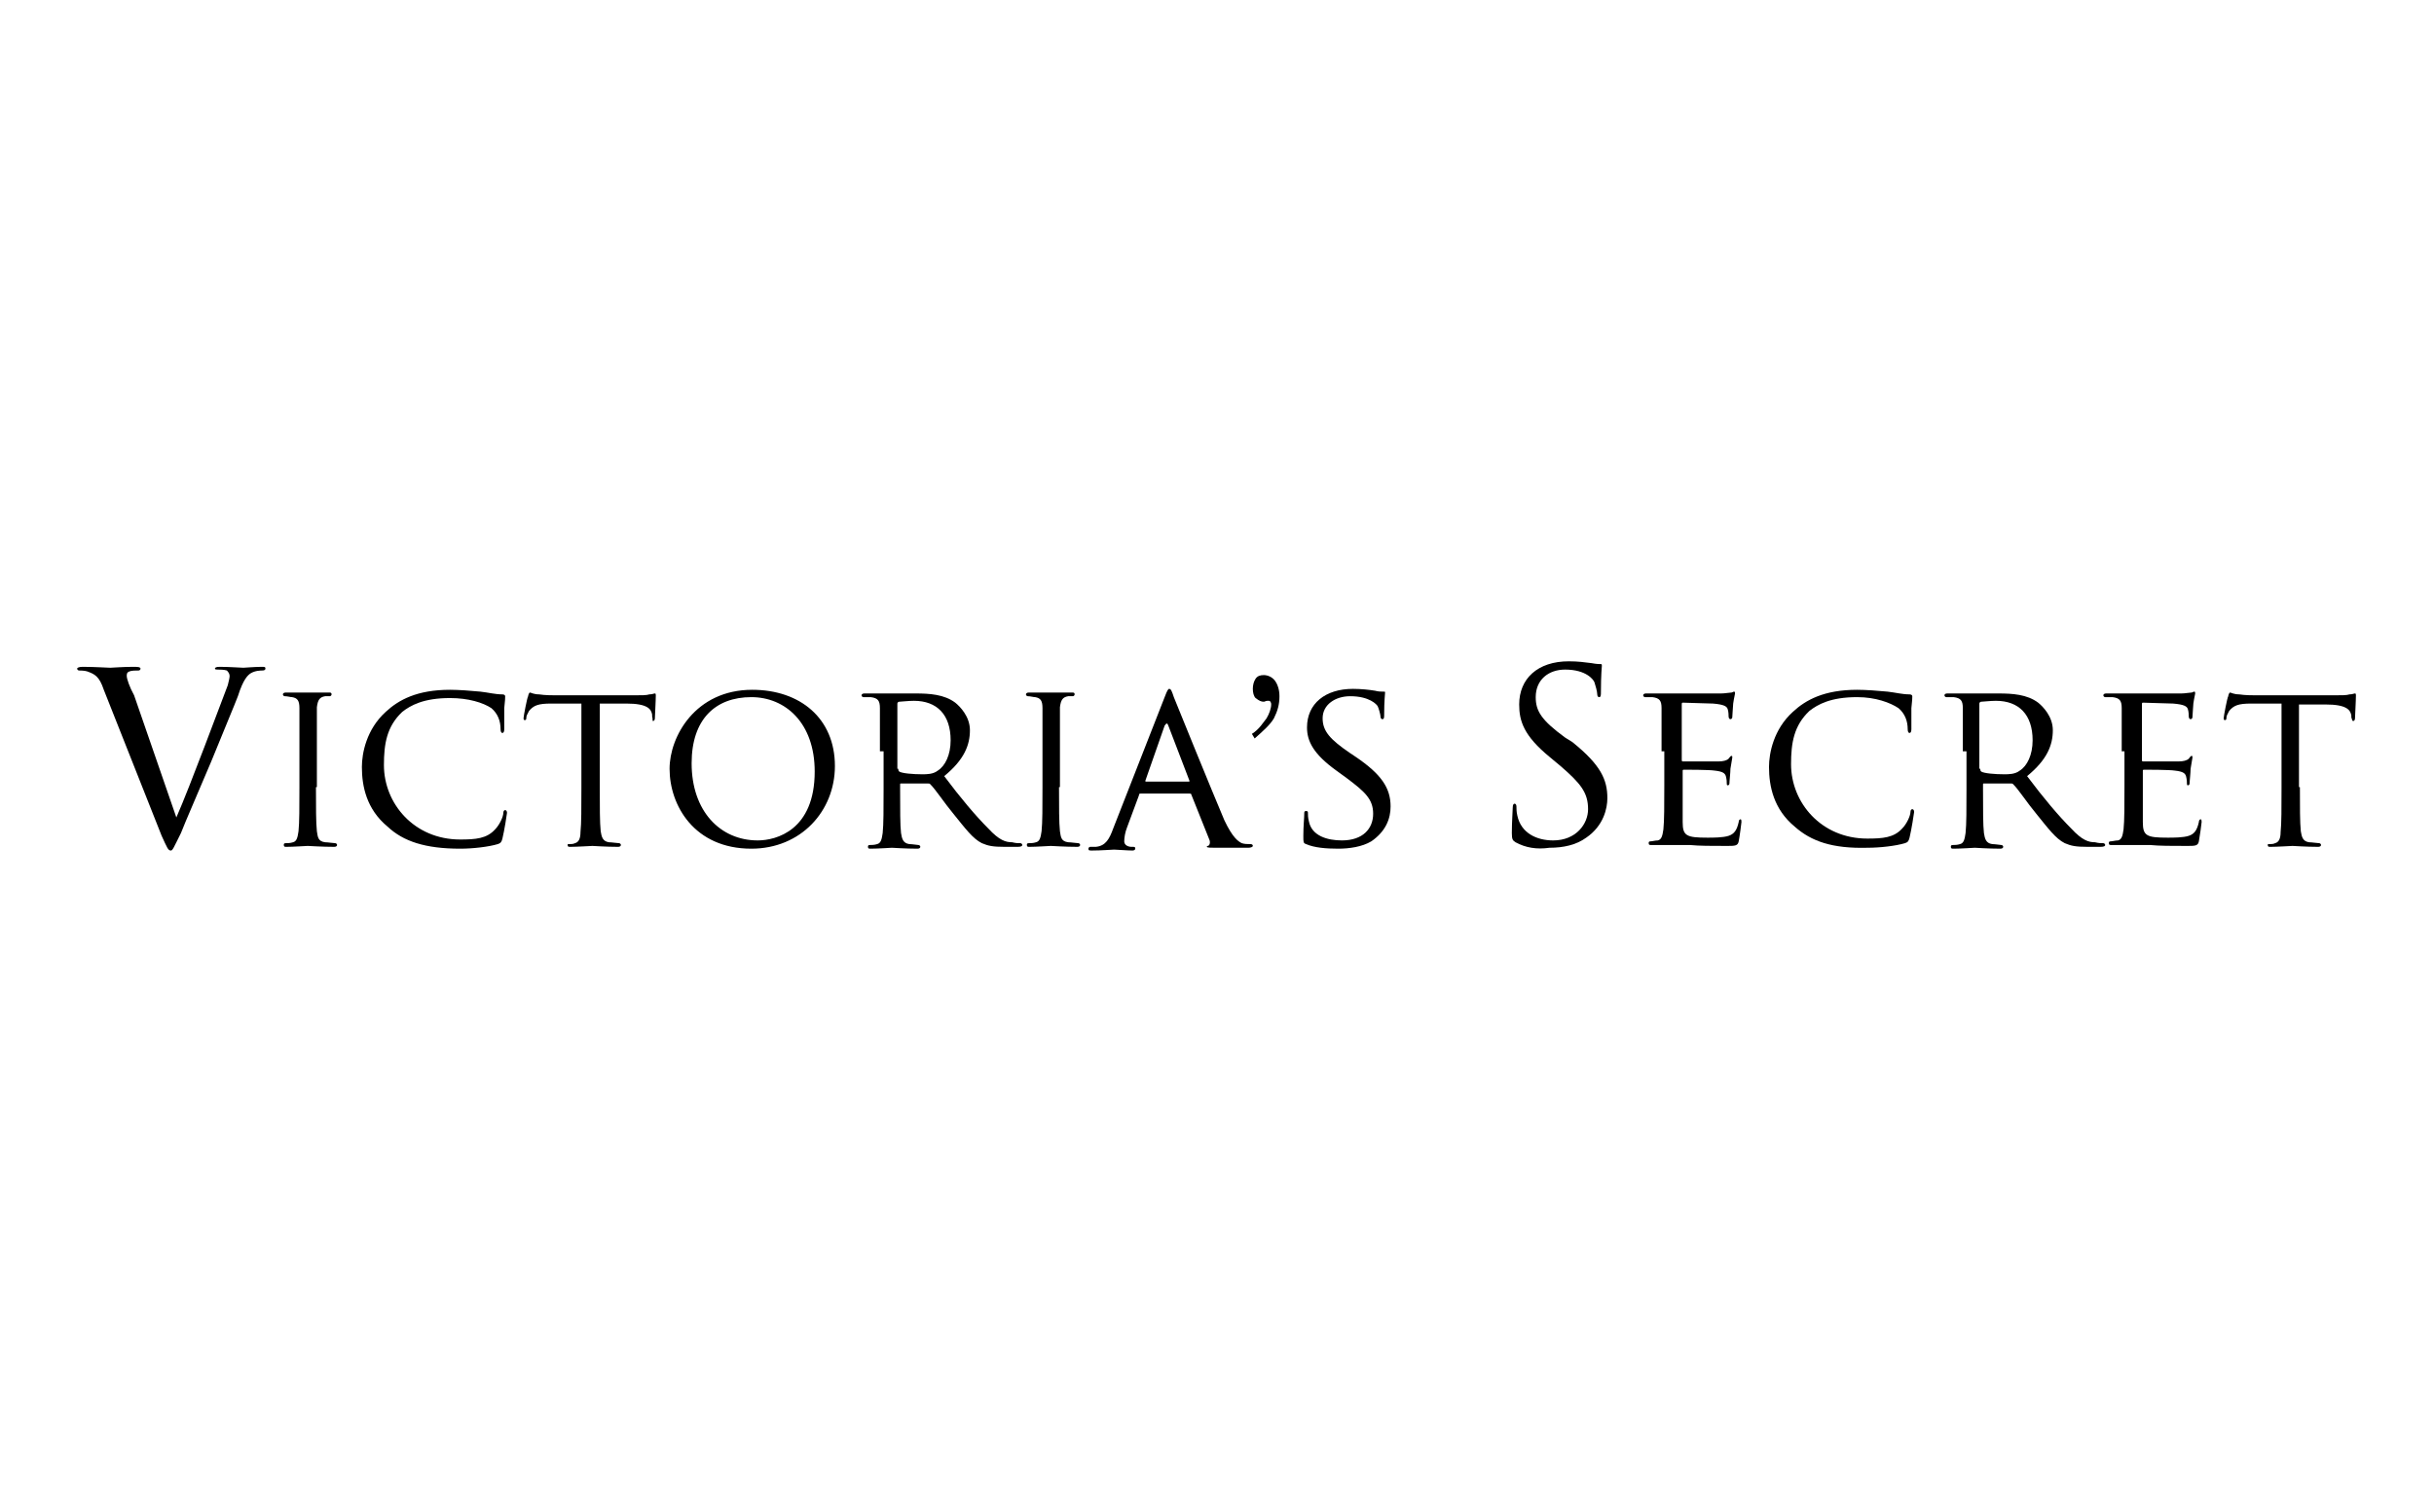
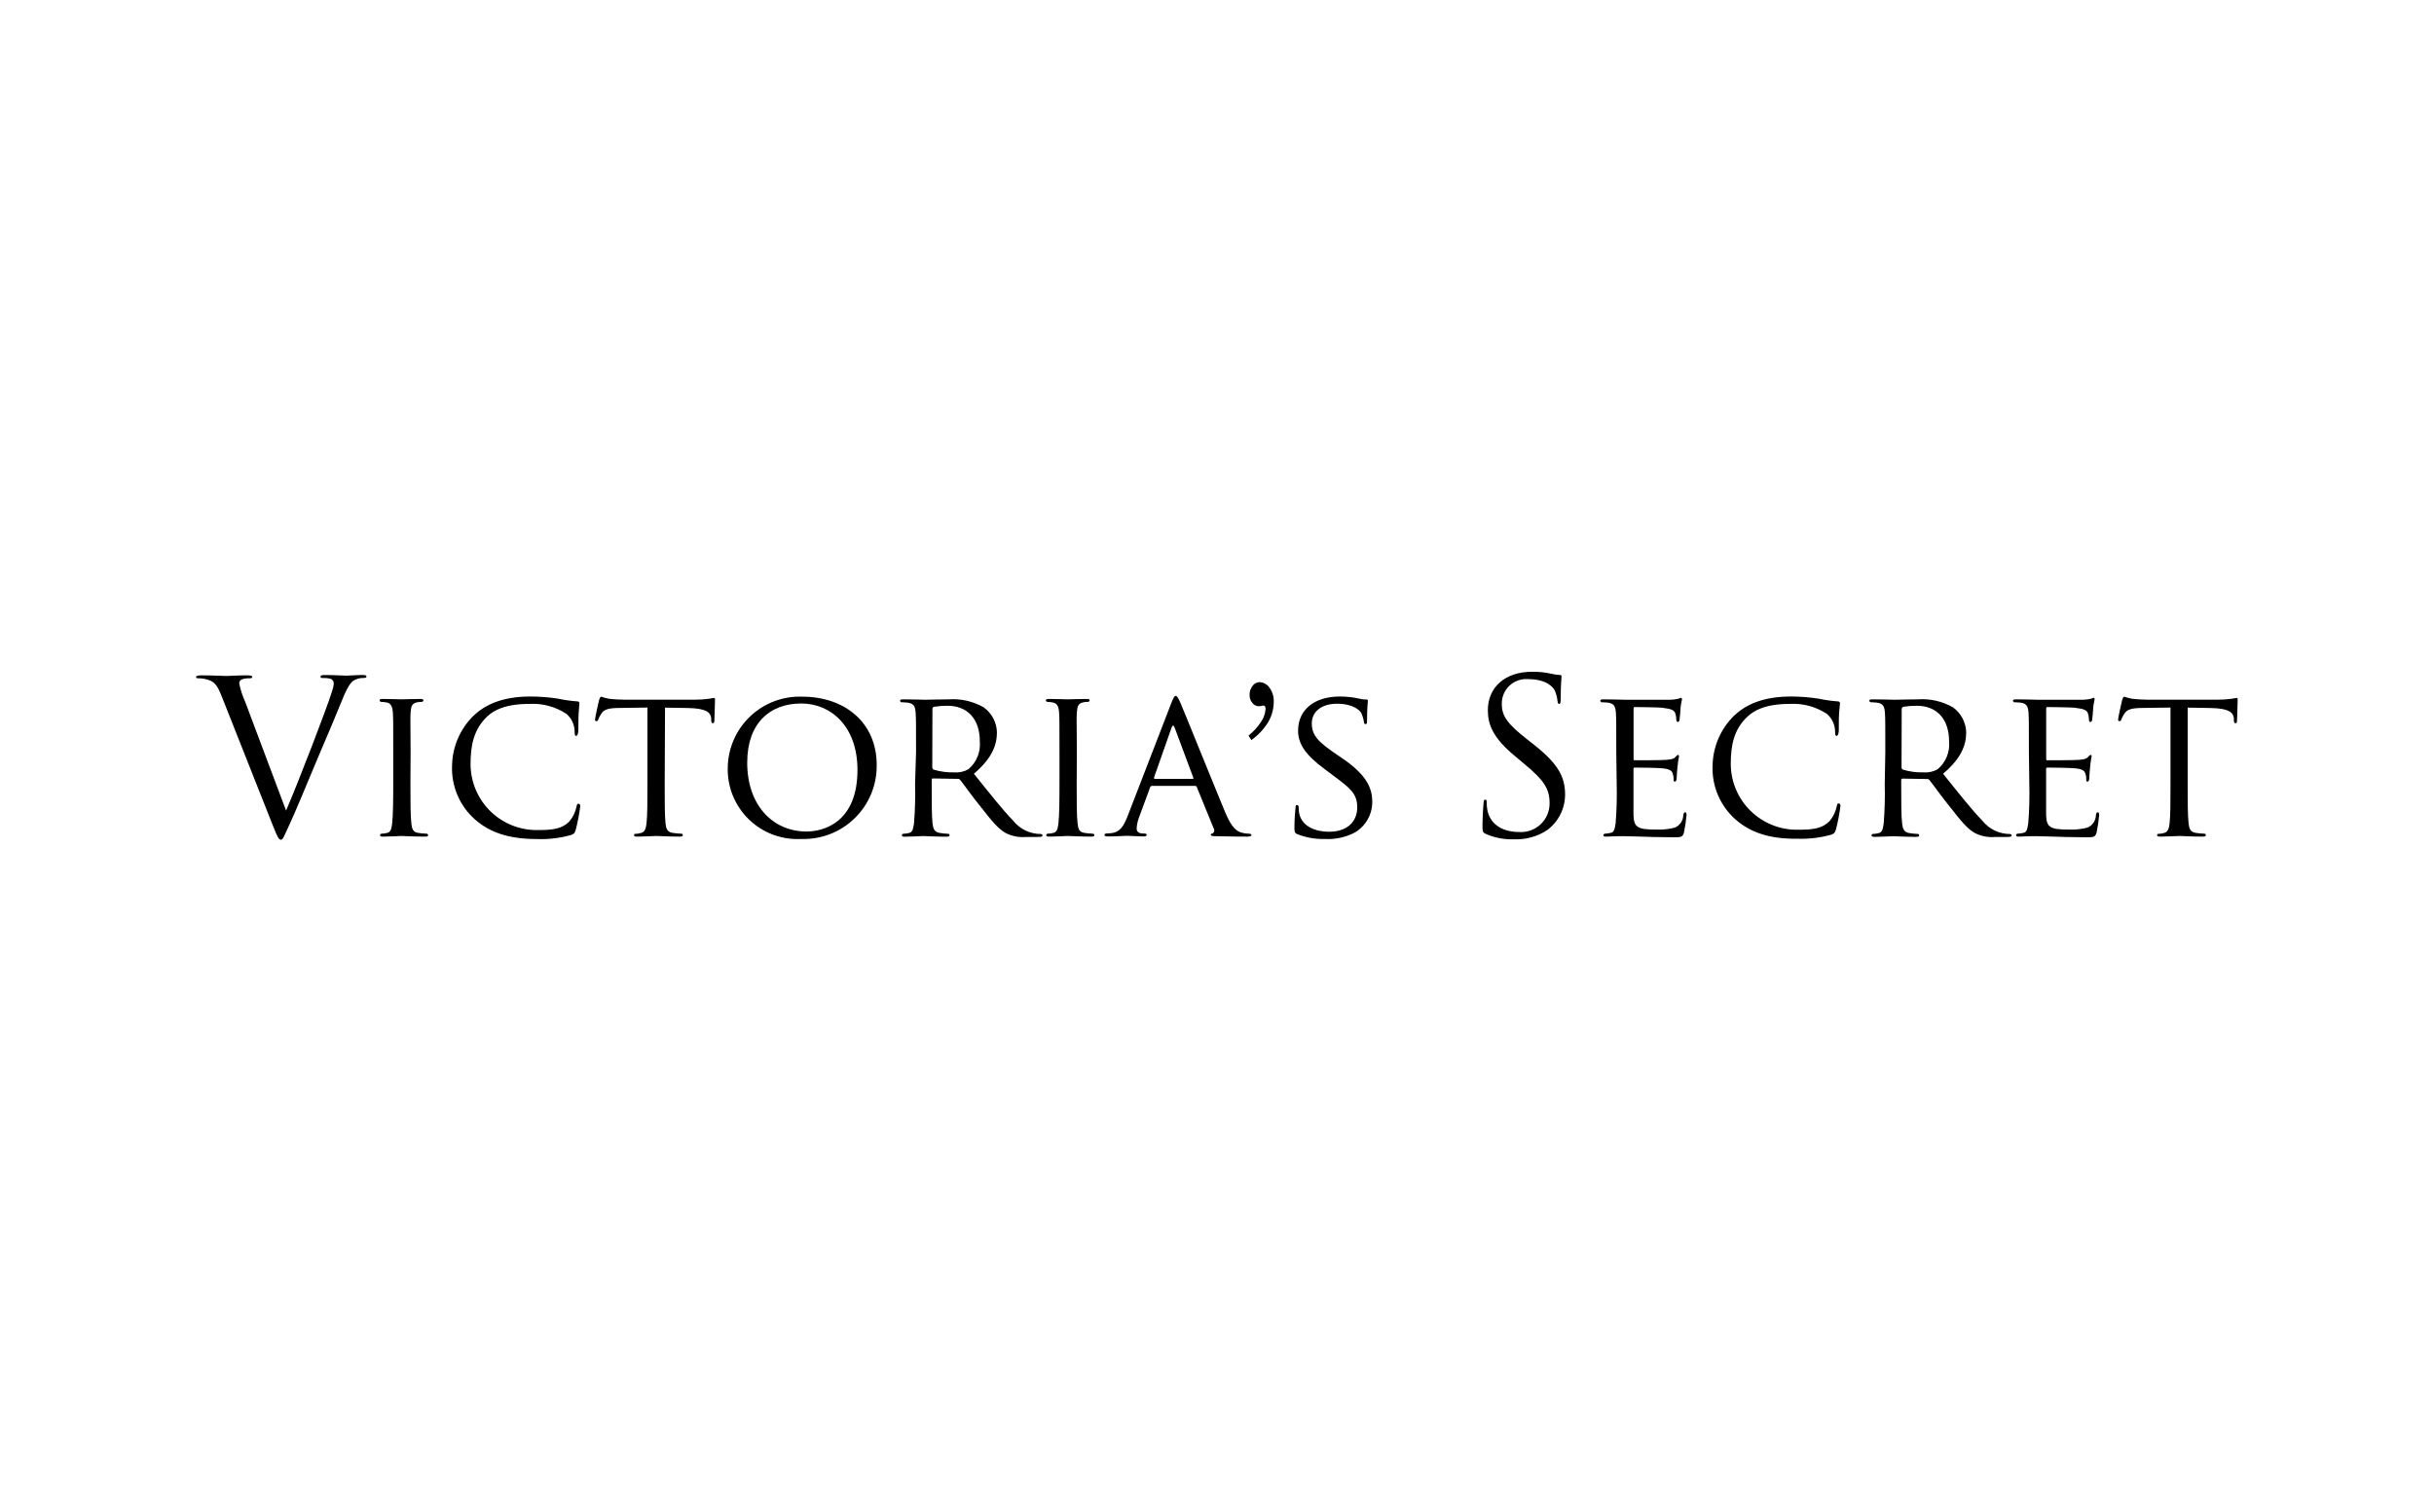
- <svg xmlns="http://www.w3.org/2000/svg" version="1.1" id="Layer_1" x="0px" y="0px" viewBox="0 0 265 164.6" enable-background="new 0 0 265 164.6" xml:space="preserve">
-   <g>
-     <path d="M19.2,89c1.5-3.4,4.9-12.6,5.6-14.4c0.1-0.4,0.2-0.8,0.2-1s-0.1-0.4-0.3-0.6c-0.3-0.1-0.8-0.1-1-0.1c-0.1,0-0.3,0-0.3-0.1   c0-0.1,0.1-0.2,0.5-0.2c1.1,0,2.3,0.1,2.6,0.1c0.1,0,1.3-0.1,2-0.1c0.3,0,0.4,0,0.4,0.2c0,0.1-0.1,0.2-0.3,0.2s-0.8,0-1.3,0.3   c-0.3,0.2-0.8,0.6-1.4,2.5c-0.3,0.8-1.6,3.9-2.9,7.1c-1.6,3.8-2.8,6.5-3.3,7.8c-0.8,1.6-0.9,1.9-1.1,1.9c-0.3,0-0.4-0.3-1-1.6   l-6.3-15.9c-0.5-1.5-1-1.7-1.8-2C9.2,73,8.7,73,8.6,73s-0.2-0.1-0.2-0.2s0.2-0.2,0.6-0.2c1.3,0,2.7,0.1,3,0.1   c0.2,0,1.4-0.1,2.5-0.1c0.4,0,0.8,0,0.8,0.2c0,0.1-0.1,0.2-0.2,0.2c-0.3,0-0.8,0-1,0.1c-0.3,0.1-0.3,0.3-0.3,0.5   c0,0.3,0.3,1.2,0.8,2.1L19.2,89z" />
-     <path d="M34.4,85.7c0,2.1,0,3.9,0.1,4.8c0.1,0.6,0.1,1.1,0.9,1.2c0.3,0,0.9,0.1,1.1,0.1c0.1,0,0.2,0.1,0.2,0.2   c0,0.1-0.1,0.2-0.3,0.2c-1.3,0-2.8-0.1-2.9-0.1s-1.6,0.1-2.3,0.1c-0.2,0-0.3,0-0.3-0.2c0-0.1,0-0.2,0.2-0.2c0.2,0,0.5,0,0.8-0.1   c0.4-0.1,0.5-0.5,0.6-1.2c0.1-0.9,0.1-2.7,0.1-4.8v-3.9c0-3.4,0-4.1,0-4.7c0-0.8-0.2-1.1-0.8-1.2c-0.2,0-0.5-0.1-0.8-0.1   c-0.1,0-0.2-0.1-0.2-0.2c0-0.1,0.1-0.2,0.3-0.2c0.8,0,2.1,0,2.4,0c0.1,0,1.6,0,2.3,0c0.2,0,0.3,0,0.3,0.2c0,0.1-0.1,0.2-0.2,0.2   s-0.3,0-0.5,0c-0.6,0.1-0.8,0.4-0.9,1.2c0,0.8,0,1.3,0,4.7v4H34.4z" />
-     <path d="M42.2,90c-2.3-1.9-2.8-4.4-2.8-6.5c0-1.5,0.5-4.1,2.6-6c1.4-1.3,3.4-2.4,7-2.4c0.9,0,2.3,0.1,3.3,0.2   c0.9,0.1,1.6,0.3,2.4,0.3c0.2,0,0.3,0.1,0.3,0.2c0,0.2,0,0.4-0.1,1.3c0,0.8,0,1.9,0,2.3c0,0.3-0.1,0.4-0.2,0.4s-0.2-0.1-0.2-0.4   c0-0.9-0.3-1.7-1-2.3C52.6,76.5,51,76,49,76c-2.9,0-4.3,0.8-5.2,1.5c-1.7,1.6-2,3.5-2,5.8c0,4.2,3.3,8.1,8.3,8.1   c1.7,0,2.9-0.1,3.8-1.1c0.5-0.5,0.9-1.4,0.9-1.8c0-0.2,0.1-0.3,0.2-0.3c0.1,0,0.2,0.1,0.2,0.3c0,0.1-0.3,2-0.5,2.8   c-0.1,0.4-0.2,0.5-0.5,0.6c-1,0.3-2.7,0.5-4.1,0.5C46.3,92.4,43.9,91.6,42.2,90z" />
-     <path d="M65.3,85.7c0,2.1,0,3.9,0.1,4.8c0.1,0.6,0.2,1.1,0.9,1.2c0.3,0,0.9,0.1,1.1,0.1c0.1,0,0.2,0.1,0.2,0.2   c0,0.1-0.1,0.2-0.3,0.2c-1.3,0-2.7-0.1-2.8-0.1s-1.7,0.1-2.4,0.1c-0.2,0-0.3,0-0.3-0.2c0-0.1,0-0.1,0.2-0.1s0.4,0,0.6-0.1   c0.4-0.1,0.6-0.5,0.6-1.2c0.1-0.9,0.1-2.7,0.1-4.8v-9.2H60c-1.4,0-1.9,0.2-2.4,0.8c-0.2,0.4-0.3,0.5-0.3,0.8c0,0.2-0.1,0.2-0.2,0.2   c0,0-0.1,0-0.1-0.2c0-0.2,0.4-2.3,0.5-2.4c0-0.1,0.1-0.4,0.2-0.4c0.1,0,0.4,0.2,1,0.2c0.6,0.1,1.5,0.1,1.8,0.1h8.6   c0.8,0,1.3,0,1.6-0.1c0.3,0,0.5-0.1,0.6-0.1c0.1,0,0.1,0.1,0.1,0.2c0,0.6-0.1,2.3-0.1,2.5c0,0.2-0.1,0.3-0.2,0.3S71.1,78.3,71,78   v-0.2c-0.1-0.6-0.5-1.2-2.8-1.2h-2.9V85.7z" />
-     <path d="M81.9,75.1c5.2,0,9,3.1,9,8.3c0,4.9-3.7,9-9.1,9c-6.2,0-8.9-4.7-8.9-8.7C72.9,80.2,75.7,75.1,81.9,75.1z M82.5,91.5   c2,0,6.2-1.1,6.2-7.5c0-5.3-3.2-8.1-6.9-8.1c-3.9,0-6.5,2.4-6.5,7.2C75.3,88.3,78.4,91.5,82.5,91.5z" />
-     <path d="M95.8,81.8c0-3.4,0-4.1,0-4.7c0-0.8-0.2-1.1-1-1.2c-0.2,0-0.5,0-0.8,0c-0.1,0-0.2-0.1-0.2-0.2c0-0.1,0.1-0.2,0.3-0.2   c1.1,0,2.6,0,2.7,0c0.2,0,2.1,0,2.9,0c1.5,0,3.1,0.1,4.3,1c0.5,0.4,1.6,1.5,1.6,3c0,1.6-0.6,3.2-2.8,5c1.8,2.4,3.4,4.3,4.8,5.7   c1.2,1.3,1.9,1.5,2.6,1.5c0.4,0.1,0.6,0.1,0.9,0.1c0.1,0,0.2,0.1,0.2,0.2c0,0.1-0.1,0.2-0.5,0.2h-1.4c-1.3,0-1.8-0.1-2.5-0.4   c-1-0.5-1.8-1.6-3.1-3.2c-1-1.2-1.9-2.6-2.5-3.2c-0.1-0.1-0.1-0.1-0.3-0.1h-2.9c-0.1,0-0.1,0-0.1,0.2V86c0,2.1,0,3.9,0.1,4.7   c0.1,0.6,0.2,1.1,0.9,1.2c0.3,0,0.9,0.1,1,0.1s0.2,0.1,0.2,0.2s-0.1,0.2-0.3,0.2c-1.3,0-2.7-0.1-2.8-0.1c0,0-1.6,0.1-2.3,0.1   c-0.2,0-0.3,0-0.3-0.2c0-0.1,0-0.2,0.2-0.2c0.2,0,0.5,0,0.8-0.1c0.4-0.1,0.5-0.5,0.6-1.2c0.1-0.9,0.1-2.7,0.1-4.8v-4.1H95.8z    M97.8,83.7c0,0.1,0,0.2,0.1,0.3c0.3,0.2,1.5,0.3,2.5,0.3c0.5,0,1.2,0,1.7-0.4c0.8-0.5,1.4-1.7,1.4-3.3c0-2.8-1.5-4.3-4-4.3   c-0.6,0-1.4,0.1-1.6,0.1c-0.1,0-0.2,0.1-0.2,0.2v7.1H97.8z" />
-     <path d="M115.3,85.7c0,2.1,0,3.9,0.1,4.8c0.1,0.6,0.1,1.1,0.9,1.2c0.3,0,0.9,0.1,1.1,0.1c0.1,0,0.2,0.1,0.2,0.2   c0,0.1-0.1,0.2-0.3,0.2c-1.3,0-2.8-0.1-2.9-0.1c-0.1,0-1.6,0.1-2.3,0.1c-0.2,0-0.3,0-0.3-0.2c0-0.1,0-0.2,0.2-0.2   c0.2,0,0.5,0,0.8-0.1c0.4-0.1,0.5-0.5,0.6-1.2c0.1-0.9,0.1-2.7,0.1-4.8v-3.9c0-3.4,0-4.1,0-4.7c0-0.8-0.2-1.1-0.8-1.2   c-0.2,0-0.5-0.1-0.8-0.1c-0.1,0-0.2-0.1-0.2-0.2c0-0.1,0.1-0.2,0.3-0.2c0.8,0,2.1,0,2.4,0c0.1,0,1.6,0,2.3,0c0.2,0,0.3,0,0.3,0.2   c0,0.1-0.1,0.2-0.2,0.2s-0.3,0-0.5,0c-0.6,0.1-0.8,0.4-0.9,1.2c0,0.8,0,1.3,0,4.7v4H115.3z" />
-     <path d="M126.8,75.9c0.3-0.8,0.4-0.9,0.5-0.9c0.2,0,0.3,0.3,0.5,0.9c0.4,1,4.1,10.1,5.5,13.4c0.9,1.9,1.5,2.3,1.9,2.5   c0.3,0.1,0.6,0.1,0.9,0.1c0.1,0,0.3,0,0.3,0.2c0,0.1-0.2,0.2-0.5,0.2c-0.3,0-2,0-3.6,0c-0.4,0-0.9,0-0.9-0.1s0-0.1,0.1-0.1   c0.1,0,0.3-0.2,0.2-0.6l-2-5c0-0.1-0.1-0.1-0.2-0.1h-5.3c-0.1,0-0.2,0-0.2,0.2l-1.3,3.5c-0.2,0.5-0.3,1.1-0.3,1.5s0.4,0.6,0.8,0.6   h0.2c0.2,0,0.2,0.1,0.2,0.2c0,0.1-0.1,0.2-0.3,0.2c-0.5,0-1.8-0.1-2-0.1s-1.4,0.1-2.4,0.1c-0.3,0-0.4,0-0.4-0.2   c0-0.1,0.1-0.2,0.2-0.2c0.1,0,0.5,0,0.6,0c1.1-0.1,1.5-0.9,1.9-2L126.8,75.9z M129.4,85.1c0.1,0,0.1,0,0.1-0.1l-2.3-6   c-0.1-0.3-0.2-0.3-0.4,0l-2.1,6c0,0.1,0,0.1,0.1,0.1H129.4z" />
-     <path d="M136.6,80.4l-0.3-0.5c0.8-0.5,1.2-1.2,1.6-1.7c0.3-0.5,0.5-1.1,0.5-1.5c0-0.1,0-0.2-0.1-0.3c0-0.1-0.1-0.1-0.2-0.1H138   c-0.2,0-0.3,0.1-0.4,0.1c-0.3,0-0.5-0.1-0.9-0.4c-0.2-0.2-0.3-0.6-0.3-1c0-0.4,0.1-0.8,0.3-1.1c0.2-0.3,0.5-0.4,0.9-0.4   c0.4,0,0.9,0.2,1.2,0.6c0.3,0.4,0.5,1,0.5,1.7c0,0.9-0.2,1.6-0.6,2.4C138.3,78.9,137.5,79.6,136.6,80.4z" />
-     <path d="M142.2,91.9c-0.3-0.1-0.3-0.2-0.3-0.9c0-1.1,0.1-1.9,0.1-2.4c0-0.2,0-0.3,0.2-0.3s0.2,0.1,0.2,0.2c0,0.2,0,0.5,0.1,0.9   c0.3,1.6,2,2.1,3.6,2.1c2.3,0,3.4-1.3,3.4-2.9c0-1.6-0.9-2.4-2.9-3.9l-1.1-0.8c-2.5-1.8-3.2-3.2-3.2-4.7c0-2.6,2-4.2,5-4.2   c0.9,0,1.8,0.1,2.4,0.2c0.4,0.1,0.6,0.1,0.9,0.1c0.2,0,0.2,0,0.2,0.1c0,0.1-0.1,0.9-0.1,2.4c0,0.3,0,0.5-0.2,0.5   c-0.1,0-0.2-0.1-0.2-0.3s-0.2-0.9-0.3-1.1c-0.1-0.2-0.9-1.1-3-1.1c-1.6,0-3,0.9-3,2.4c0,1.4,0.8,2.3,3,3.8l0.6,0.4   c2.8,1.9,3.8,3.4,3.8,5.4c0,1.3-0.5,2.7-2.1,3.8c-1,0.6-2.4,0.8-3.6,0.8C144.4,92.4,143.1,92.3,142.2,91.9z" />
-     <path d="M165,91.7c-0.3-0.2-0.4-0.3-0.4-1c0-1.3,0.1-2.4,0.1-2.8c0-0.3,0.1-0.4,0.2-0.4c0.1,0,0.2,0.1,0.2,0.3c0,0.2,0,0.6,0.1,1   c0.4,1.9,2.1,2.7,3.9,2.7c2.5,0,3.8-1.8,3.8-3.4c0-1.8-0.8-2.8-3-4.7l-1.2-1c-2.8-2.3-3.3-3.9-3.3-5.7c0-2.8,2-4.7,5.4-4.7   c1,0,1.7,0.1,2.5,0.2c0.5,0.1,0.8,0.1,0.9,0.1c0.2,0,0.2,0,0.2,0.2c0,0.1-0.1,1-0.1,2.8c0,0.4,0,0.6-0.2,0.6   c-0.1,0-0.2-0.1-0.2-0.3c0-0.3-0.2-1-0.3-1.3c-0.1-0.3-0.9-1.4-3.2-1.4c-1.8,0-3.2,1.1-3.2,3c0,1.5,0.6,2.5,3.2,4.4l0.8,0.5   c3.1,2.5,3.8,4.1,3.8,6.1c0,1.1-0.4,3-2.3,4.3c-1.1,0.8-2.5,1.1-4,1.1C167.3,92.5,166.1,92.3,165,91.7z" />
-     <path d="M180.9,81.8c0-3.4,0-4.1,0-4.7c0-0.8-0.2-1.1-1-1.2c-0.2,0-0.5,0-0.8,0c-0.1,0-0.2-0.1-0.2-0.2c0-0.1,0.1-0.2,0.3-0.2   c1.1,0,2.5,0,2.7,0c0.1,0,4.9,0,5.5,0c0.4,0,0.9-0.1,1.1-0.1c0.1,0,0.2-0.1,0.3-0.1s0.1,0.1,0.1,0.2s-0.1,0.4-0.2,1.1   c0,0.2-0.1,1.2-0.1,1.5c0,0.1-0.1,0.2-0.2,0.2c-0.1,0-0.2-0.1-0.2-0.3c0-0.1,0-0.5-0.1-0.8c-0.1-0.3-0.4-0.5-1.6-0.6   c-0.4,0-3-0.1-3.3-0.1c-0.1,0-0.1,0.1-0.1,0.2v6c0,0.1,0,0.2,0.1,0.2c0.3,0,3.3,0,3.9,0c0.5,0,0.9-0.1,1.1-0.3   c0.1-0.1,0.2-0.3,0.3-0.3s0.1,0,0.1,0.2c0,0.1-0.1,0.5-0.2,1.2c0,0.4-0.1,1.3-0.1,1.4c0,0.2,0,0.4-0.2,0.4c-0.1,0-0.1-0.1-0.1-0.2   c0-0.2,0-0.4-0.1-0.8c-0.1-0.3-0.3-0.5-1.2-0.6c-0.6-0.1-3.1-0.1-3.4-0.1c-0.1,0-0.1,0.1-0.1,0.1v1.8c0,0.8,0,3.3,0,3.8   c0,1.5,0.4,1.7,2.7,1.7c0.6,0,1.7,0,2.3-0.2c0.6-0.2,0.9-0.6,1.1-1.5c0-0.2,0.1-0.3,0.2-0.3c0.1,0,0.1,0.2,0.1,0.3   c0,0.1-0.2,1.6-0.3,2.1c-0.1,0.5-0.4,0.5-1.3,0.5c-1.7,0-3,0-4-0.1c-1,0-1.6,0-1.9,0c0,0-0.5,0-1,0c-0.4,0-1,0-1.3,0   c-0.2,0-0.3,0-0.3-0.2c0-0.1,0-0.2,0.2-0.2s0.5-0.1,0.8-0.1c0.4-0.1,0.5-0.5,0.6-1.2c0.1-0.9,0.1-2.7,0.1-4.8v-3.7H180.9z" />
-     <path d="M195.4,90c-2.3-1.9-2.8-4.4-2.8-6.5c0-1.5,0.5-4.1,2.6-6c1.4-1.3,3.4-2.4,7-2.4c0.9,0,2.3,0.1,3.3,0.2   c0.9,0.1,1.6,0.3,2.4,0.3c0.2,0,0.3,0.1,0.3,0.2c0,0.2,0,0.4-0.1,1.3c0,0.8,0,1.9,0,2.3c0,0.3-0.1,0.4-0.2,0.4   c-0.1,0-0.2-0.1-0.2-0.4c0-0.9-0.3-1.7-1-2.3c-0.9-0.6-2.5-1.2-4.5-1.2c-2.9,0-4.3,0.8-5.2,1.5c-1.7,1.6-2,3.5-2,5.8   c0,4.2,3.3,8.1,8.3,8.1c1.7,0,2.9-0.1,3.8-1.1c0.5-0.5,0.9-1.4,0.9-1.8c0-0.2,0.1-0.3,0.2-0.3s0.2,0.1,0.2,0.3c0,0.1-0.3,2-0.5,2.8   c-0.1,0.4-0.2,0.5-0.5,0.6c-1,0.3-2.7,0.5-4.1,0.5C199.5,92.4,197.2,91.6,195.4,90z" />
-     <path d="M213.7,81.8c0-3.4,0-4.1,0-4.7c0-0.8-0.2-1.1-1-1.2c-0.2,0-0.5,0-0.8,0c-0.1,0-0.2-0.1-0.2-0.2c0-0.1,0.1-0.2,0.3-0.2   c1.1,0,2.6,0,2.7,0c0.2,0,2.1,0,2.9,0c1.5,0,3.1,0.1,4.3,1c0.5,0.4,1.6,1.5,1.6,3c0,1.6-0.6,3.2-2.8,5c1.8,2.4,3.4,4.3,4.8,5.7   c1.2,1.3,1.9,1.5,2.6,1.5c0.4,0.1,0.6,0.1,0.9,0.1c0.1,0,0.2,0.1,0.2,0.2c0,0.1-0.1,0.2-0.5,0.2h-1.4c-1.3,0-1.8-0.1-2.5-0.4   c-1-0.5-1.8-1.6-3.1-3.2c-1-1.2-1.9-2.6-2.5-3.2c-0.1-0.1-0.1-0.1-0.3-0.1H216c-0.1,0-0.1,0-0.1,0.2V86c0,2.1,0,3.9,0.1,4.7   c0.1,0.6,0.2,1.1,0.9,1.2c0.3,0,0.9,0.1,1,0.1c0.1,0,0.2,0.1,0.2,0.2s-0.1,0.2-0.3,0.2c-1.3,0-2.7-0.1-2.8-0.1c0,0-1.6,0.1-2.3,0.1   c-0.2,0-0.3,0-0.3-0.2c0-0.1,0-0.2,0.2-0.2c0.2,0,0.5,0,0.8-0.1c0.4-0.1,0.5-0.5,0.6-1.2c0.1-0.9,0.1-2.7,0.1-4.8v-4.1H213.7z    M215.6,83.7c0,0.1,0,0.2,0.1,0.3c0.3,0.2,1.5,0.3,2.5,0.3c0.5,0,1.2,0,1.7-0.4c0.8-0.5,1.4-1.7,1.4-3.3c0-2.8-1.5-4.3-4-4.3   c-0.6,0-1.4,0.1-1.6,0.1c-0.1,0-0.2,0.1-0.2,0.2v7.1H215.6z" />
-     <path d="M231,81.8c0-3.4,0-4.1,0-4.7c0-0.8-0.2-1.1-1-1.2c-0.2,0-0.5,0-0.8,0c-0.1,0-0.2-0.1-0.2-0.2c0-0.1,0.1-0.2,0.3-0.2   c1.1,0,2.5,0,2.7,0c0.1,0,4.9,0,5.5,0c0.4,0,0.9-0.1,1.1-0.1c0.1,0,0.2-0.1,0.3-0.1s0.1,0.1,0.1,0.2s-0.1,0.4-0.2,1.1   c0,0.2-0.1,1.2-0.1,1.5c0,0.1-0.1,0.2-0.2,0.2c-0.1,0-0.2-0.1-0.2-0.3c0-0.1,0-0.5-0.1-0.8c-0.1-0.3-0.4-0.5-1.6-0.6   c-0.4,0-3-0.1-3.3-0.1c-0.1,0-0.1,0.1-0.1,0.2v6c0,0.1,0,0.2,0.1,0.2c0.3,0,3.3,0,3.9,0c0.5,0,0.9-0.1,1.1-0.3   c0.1-0.1,0.2-0.3,0.3-0.3s0.1,0,0.1,0.2c0,0.1-0.1,0.5-0.2,1.2c0,0.4-0.1,1.3-0.1,1.4c0,0.2,0,0.4-0.2,0.4c-0.1,0-0.1-0.1-0.1-0.2   c0-0.2,0-0.4-0.1-0.8c-0.1-0.3-0.3-0.5-1.2-0.6c-0.6-0.1-3.1-0.1-3.4-0.1c-0.1,0-0.1,0.1-0.1,0.1v1.8c0,0.8,0,3.3,0,3.8   c0,1.5,0.4,1.7,2.7,1.7c0.6,0,1.7,0,2.3-0.2c0.6-0.2,0.9-0.6,1.1-1.5c0-0.2,0.1-0.3,0.2-0.3s0.1,0.2,0.1,0.3c0,0.1-0.2,1.6-0.3,2.1   c-0.1,0.5-0.4,0.5-1.3,0.5c-1.7,0-3,0-4-0.1c-1,0-1.6,0-1.9,0c0,0-0.5,0-1,0c-0.4,0-1,0-1.3,0c-0.2,0-0.3,0-0.3-0.2   c0-0.1,0-0.2,0.2-0.2s0.5-0.1,0.8-0.1c0.4-0.1,0.5-0.5,0.6-1.2c0.1-0.9,0.1-2.7,0.1-4.8v-3.7H231z" />
-     <path d="M250.4,85.7c0,2.1,0,3.9,0.1,4.8c0.1,0.6,0.2,1.1,0.9,1.2c0.3,0,0.9,0.1,1.1,0.1c0.1,0,0.2,0.1,0.2,0.2   c0,0.1-0.1,0.2-0.3,0.2c-1.3,0-2.7-0.1-2.8-0.1s-1.7,0.1-2.4,0.1c-0.2,0-0.3,0-0.3-0.2c0-0.1,0-0.1,0.2-0.1s0.4,0,0.6-0.1   c0.4-0.1,0.6-0.5,0.6-1.2c0.1-0.9,0.1-2.7,0.1-4.8v-9.2h-3.3c-1.4,0-1.9,0.2-2.4,0.8c-0.2,0.4-0.3,0.5-0.3,0.8   c0,0.2-0.1,0.2-0.2,0.2c0,0-0.1,0-0.1-0.2c0-0.2,0.4-2.3,0.5-2.4c0-0.1,0.1-0.4,0.2-0.4c0.1,0,0.4,0.2,1,0.2   c0.6,0.1,1.5,0.1,1.8,0.1h8.6c0.8,0,1.3,0,1.6-0.1c0.3,0,0.5-0.1,0.6-0.1s0.1,0.1,0.1,0.2c0,0.6-0.1,2.3-0.1,2.5   c0,0.2-0.1,0.3-0.2,0.3c-0.1,0-0.1-0.1-0.2-0.4v-0.2c-0.1-0.6-0.5-1.2-2.8-1.2h-2.9V85.7z" />
-   </g>
+ <svg xmlns="http://www.w3.org/2000/svg" id="Layer_1" data-name="Layer 1" viewBox="0 0 300.01 186.34">
+   <path d="M35.26,99.91c1.53-3.53,5.06-12.72,5.64-14.62a3.8,3.8,0,0,0,.24-1,.65.65,0,0,0-.34-.61,3.32,3.32,0,0,0-1-.11c-.16,0-.29,0-.29-.16s.16-.21.58-.21c1.05,0,2.27.08,2.58.08.16,0,1.29-.08,2.05-.08.29,0,.45.05.45.18s-.11.18-.32.18a2.39,2.39,0,0,0-1.26.32c-.34.24-.74.69-1.45,2.48-.29.74-1.61,3.9-3,7.14-1.61,3.85-2.79,6.69-3.4,8-.74,1.58-.84,2-1.11,2s-.45-.37-.95-1.63L27.28,85.71c-.58-1.47-1-1.76-1.9-2a4.09,4.09,0,0,0-1-.11c-.16,0-.21-.08-.21-.18s.26-.18.68-.18c1.26,0,2.77.08,3.08.08s1.45-.08,2.45-.08c.47,0,.71.05.71.18s-.08.18-.26.18a3.07,3.07,0,0,0-1,.13.53.53,0,0,0-.34.53,10.1,10.1,0,0,0,.71,2.19Z" />
+   <path d="M50.59,96.62c0,2.16,0,3.93.11,4.85.08.66.16,1.08.84,1.19a9.39,9.39,0,0,0,1.05.1.18.18,0,0,1,.18.18c0,.11-.1.18-.37.18-1.29,0-2.79-.08-2.9-.08s-1.58.08-2.29.08c-.24,0-.37-.05-.37-.18a.18.18,0,0,1,.18-.18,3.31,3.31,0,0,0,.71-.1c.45-.11.53-.53.61-1.19.1-.92.13-2.69.13-4.85v-4c0-3.48,0-4.11-.05-4.82s-.24-1.11-.74-1.21a4.19,4.19,0,0,0-.71-.08.2.2,0,0,1-.18-.18c0-.13.1-.18.37-.18.76,0,2.21.05,2.34.05s1.61-.05,2.32-.05c.26,0,.37.05.37.18a.22.22,0,0,1-.18.18,2.58,2.58,0,0,0-.58.05c-.63.13-.76.45-.82,1.24s0,1.34,0,4.82Z" />
+   <path d="M58.54,101a8.4,8.4,0,0,1-2.82-6.64,8.84,8.84,0,0,1,2.61-6.11c1.4-1.34,3.5-2.4,7.06-2.4a22.74,22.74,0,0,1,3.37.26,16.6,16.6,0,0,0,2.37.34c.24,0,.29.11.29.24s-.05.45-.1,1.26,0,2-.05,2.29-.13.47-.26.47-.18-.16-.18-.47a2.92,2.92,0,0,0-1-2.24,7.54,7.54,0,0,0-4.56-1.24c-3,0-4.4.79-5.22,1.55C58.36,89.93,58,91.93,58,94.2a8.14,8.14,0,0,0,8.35,8.11c1.74,0,2.9-.13,3.82-1.05a4.17,4.17,0,0,0,.9-1.87c.05-.24.08-.32.24-.32s.21.16.21.32a23.46,23.46,0,0,1-.55,2.87c-.13.42-.18.5-.58.66a13.71,13.71,0,0,1-4.19.5C62.7,103.42,60.36,102.6,58.54,101Z" />
+   <path d="M81.93,96.62c0,2.16,0,3.93.1,4.85.08.66.18,1.08.9,1.19a8.84,8.84,0,0,0,1.05.1.16.16,0,0,1,.18.18c0,.11-.11.18-.37.18-1.26,0-2.74-.08-2.87-.08s-1.71.08-2.4.08c-.26,0-.37-.05-.37-.18s.05-.16.18-.16a3.07,3.07,0,0,0,.68-.11c.47-.11.61-.55.68-1.21.11-.92.11-2.69.11-4.85v-9.4l-3.35.05c-1.45,0-2,.18-2.34.71a3.64,3.64,0,0,0-.37.71c-.05.18-.13.21-.24.21a.17.17,0,0,1-.16-.18c0-.24.45-2.24.5-2.42s.16-.42.24-.42a8.08,8.08,0,0,0,1,.26c.66.08,1.55.11,1.82.11H85.7a11.51,11.51,0,0,0,1.66-.11c.34-.05.55-.1.66-.1s.11.13.11.26c0,.68-.08,2.29-.08,2.56s-.11.29-.21.29-.16-.08-.18-.39l0-.24c-.08-.68-.58-1.19-2.79-1.24l-2.9-.05Z" />
+   <path d="M98.89,85.87c5.22,0,9.17,3.19,9.17,8.4a9,9,0,0,1-9.3,9.14,8.59,8.59,0,0,1-9.06-8.8A8.87,8.87,0,0,1,98.89,85.87Zm.53,16.62c2.08,0,6.27-1.11,6.27-7.59,0-5.37-3.27-8.19-6.93-8.19-3.87,0-6.66,2.42-6.66,7.3C92.1,99.23,95.23,102.49,99.42,102.49Z" />
+   <path d="M112.91,92.67c0-3.48,0-4.11-.05-4.82s-.18-1.13-.95-1.24a7.52,7.52,0,0,0-.79-.05.22.22,0,0,1-.18-.18c0-.13.11-.18.37-.18,1.05,0,2.61.05,2.74.05s2.19-.05,2.9-.05a7.59,7.59,0,0,1,4.32,1,3.93,3.93,0,0,1,1.61,3.06c0,1.66-.68,3.27-2.84,5.11,1.9,2.37,3.5,4.4,4.85,5.8a4.37,4.37,0,0,0,3.4,1.63.2.2,0,0,1,.21.18c0,.13-.13.18-.55.18h-1.45a4.67,4.67,0,0,1-2.48-.45c-1-.53-1.84-1.61-3.16-3.29-1-1.21-2-2.66-2.5-3.27A.35.35,0,0,0,118,96l-3-.05c-.1,0-.16.05-.16.18v.53c0,2.16,0,3.9.1,4.82.08.66.21,1.08.92,1.19a8.46,8.46,0,0,0,1,.1.16.16,0,0,1,.18.18c0,.11-.11.18-.37.18-1.26,0-2.74-.08-2.85-.08s-1.58.08-2.29.08c-.24,0-.37-.05-.37-.18a.18.18,0,0,1,.18-.18,3.32,3.32,0,0,0,.71-.1c.45-.11.5-.53.61-1.19a45.74,45.74,0,0,0,.13-4.85Zm2,1.9a.33.33,0,0,0,.16.29,7.86,7.86,0,0,0,2.56.34,3,3,0,0,0,1.74-.39,4,4,0,0,0,1.4-3.42c0-2.79-1.53-4.4-4-4.4a10.07,10.07,0,0,0-1.66.13.29.29,0,0,0-.18.26Z" />
+   <path d="M132.71,96.62c0,2.16,0,3.93.11,4.85.08.66.16,1.08.84,1.19a9.41,9.41,0,0,0,1.05.1.18.18,0,0,1,.18.18c0,.11-.11.18-.37.18-1.29,0-2.79-.08-2.9-.08s-1.58.08-2.29.08c-.24,0-.37-.05-.37-.18a.18.18,0,0,1,.18-.18,3.31,3.31,0,0,0,.71-.1c.45-.11.53-.53.61-1.19.11-.92.13-2.69.13-4.85v-4c0-3.48,0-4.11-.05-4.82s-.24-1.11-.74-1.21a4.18,4.18,0,0,0-.71-.08.2.2,0,0,1-.18-.18c0-.13.11-.18.37-.18.76,0,2.21.05,2.34.05s1.61-.05,2.32-.05c.26,0,.37.05.37.18a.22.22,0,0,1-.18.18,2.58,2.58,0,0,0-.58.05c-.63.13-.76.45-.82,1.24s0,1.34,0,4.82Z" />
+   <path d="M144.38,86.64c.29-.74.4-.87.55-.87s.32.32.55.82c.42.95,4.14,10.19,5.56,13.59.84,2,1.48,2.29,2,2.45a3.21,3.21,0,0,0,.92.13c.13,0,.29.05.29.18s-.26.18-.53.18-2.05,0-3.66-.05c-.45,0-.82,0-.82-.16s.05-.11.16-.16a.42.42,0,0,0,.21-.61L147.51,97c-.05-.1-.08-.13-.21-.13H142a.24.24,0,0,0-.24.18l-1.32,3.58a4.63,4.63,0,0,0-.34,1.5c0,.45.39.61.79.61h.21c.18,0,.24.08.24.18s-.13.18-.34.18c-.55,0-1.82-.08-2.08-.08s-1.4.08-2.34.08c-.29,0-.45-.05-.45-.18a.2.2,0,0,1,.21-.18,6.54,6.54,0,0,0,.68-.05c1.05-.13,1.5-.92,1.95-2.05ZM147,96c.11,0,.11-.05.08-.16l-2.29-6.14q-.2-.51-.39,0l-2.16,6.14q0,.16.08.16Z" />
+   <path d="M154.24,91.22l-.35-.56a6.82,6.82,0,0,0,1.59-1.76,3.12,3.12,0,0,0,.51-1.5.68.68,0,0,0-.06-.32.2.2,0,0,0-.19-.11l-.11,0a1.65,1.65,0,0,1-.45.08,1,1,0,0,1-.82-.41,1.48,1.48,0,0,1-.34-1,1.73,1.73,0,0,1,.37-1.1,1.06,1.06,0,0,1,.85-.46,1.55,1.55,0,0,1,1.23.68,2.73,2.73,0,0,1,.53,1.74,5,5,0,0,1-.63,2.41A7.5,7.5,0,0,1,154.24,91.22Z" />
+   <path d="M159.89,102.81c-.32-.16-.34-.24-.34-.84,0-1.11.1-2,.13-2.37s.05-.37.18-.37.21.08.21.26a3.36,3.36,0,0,0,.08.82c.37,1.63,2.11,2.21,3.66,2.21,2.29,0,3.48-1.29,3.48-3s-.87-2.37-2.92-3.9l-1.05-.79C160.82,93,160,91.62,160,90.06c0-2.63,2.08-4.21,5.14-4.21a11.19,11.19,0,0,1,2.4.26,3,3,0,0,0,.82.11c.18,0,.24,0,.24.16s-.1.84-.1,2.37c0,.34,0,.5-.18.5s-.18-.11-.21-.29a4.13,4.13,0,0,0-.34-1.11c-.16-.26-.92-1.11-3-1.11-1.69,0-3.08.84-3.08,2.42,0,1.42.71,2.24,3,3.79l.66.45c2.82,1.92,3.79,3.48,3.79,5.4a4.36,4.36,0,0,1-2.16,3.82,7.11,7.11,0,0,1-3.69.79A8.52,8.52,0,0,1,159.89,102.81Z" />
+   <path d="M183.12,102.78c-.37-.18-.39-.29-.39-1,0-1.32.1-2.37.13-2.79s.08-.42.21-.42.18.08.18.29a4.65,4.65,0,0,0,.08,1c.4,1.95,2.13,2.69,3.9,2.69A3.52,3.52,0,0,0,191,99c0-1.82-.76-2.87-3-4.74l-1.19-1c-2.79-2.29-3.42-3.93-3.42-5.72,0-2.82,2.11-4.74,5.45-4.74a10.2,10.2,0,0,1,2.45.26,4.3,4.3,0,0,0,.92.13c.21,0,.26.05.26.18s-.1,1-.1,2.79c0,.42-.05.61-.18.61s-.18-.13-.21-.34a4.63,4.63,0,0,0-.34-1.32c-.16-.29-.87-1.4-3.29-1.4a3,3,0,0,0-3.24,3.06c0,1.5.68,2.45,3.21,4.43l.74.58c3.11,2.45,3.85,4.08,3.85,6.19a5.46,5.46,0,0,1-2.24,4.37,6.93,6.93,0,0,1-4,1.11A8,8,0,0,1,183.12,102.78Z" />
+   <path d="M199.22,92.67c0-3.48,0-4.11-.05-4.82s-.18-1.13-.95-1.24a7.51,7.51,0,0,0-.79-.05.22.22,0,0,1-.18-.18c0-.13.1-.18.37-.18,1.05,0,2.56.05,2.69.05s5,0,5.53,0,.87-.11,1.05-.13a1.48,1.48,0,0,1,.32-.11c.08,0,.11.11.11.21s-.13.42-.18,1.05c0,.21-.08,1.21-.13,1.48,0,.11-.11.24-.21.24s-.18-.1-.18-.29a2.45,2.45,0,0,0-.13-.79c-.16-.37-.39-.53-1.66-.68-.4-.05-3.08-.08-3.35-.08-.1,0-.13.08-.13.24v6.08c0,.16,0,.24.13.24.29,0,3.35,0,3.87-.05s.9-.08,1.13-.32.26-.29.34-.29.13.05.13.18a12.21,12.21,0,0,0-.18,1.24c-.05.45-.11,1.29-.11,1.45s-.05.42-.21.42-.16-.08-.16-.21a2,2,0,0,0-.1-.74c-.08-.32-.29-.58-1.19-.68-.63-.08-3.11-.1-3.5-.1a.14.14,0,0,0-.16.16v1.87c0,.76,0,3.37,0,3.82.05,1.5.47,1.79,2.77,1.79a7.72,7.72,0,0,0,2.32-.24,1.7,1.7,0,0,0,1.05-1.55c.05-.26.11-.34.24-.34s.16.18.16.34a18.57,18.57,0,0,1-.32,2.16c-.16.58-.4.58-1.29.58-1.74,0-3.08-.05-4-.08s-1.58-.05-1.92-.05c-.05,0-.5,0-1,0s-1,.05-1.34.05-.37-.05-.37-.18a.18.18,0,0,1,.18-.18,6.69,6.69,0,0,0,.71-.1c.45-.08.5-.53.61-1.19a45.74,45.74,0,0,0,.13-4.85Z" />
+   <path d="M213.91,101a8.4,8.4,0,0,1-2.82-6.64,8.84,8.84,0,0,1,2.61-6.11c1.4-1.34,3.5-2.4,7.06-2.4a22.74,22.74,0,0,1,3.37.26,16.6,16.6,0,0,0,2.37.34c.24,0,.29.11.29.24s-.05.45-.11,1.26,0,2-.05,2.29-.13.47-.26.47-.18-.16-.18-.47a2.92,2.92,0,0,0-1-2.24,7.54,7.54,0,0,0-4.56-1.24c-3,0-4.4.79-5.22,1.55-1.71,1.58-2.08,3.58-2.08,5.85a8.14,8.14,0,0,0,8.35,8.11c1.74,0,2.9-.13,3.82-1.05a4.18,4.18,0,0,0,.9-1.87c.05-.24.08-.32.24-.32s.21.16.21.32a23.46,23.46,0,0,1-.55,2.87c-.13.42-.18.5-.58.66a13.7,13.7,0,0,1-4.19.5C218.08,103.42,215.73,102.6,213.91,101Z" />
+   <path d="M232.38,92.67c0-3.48,0-4.11-.05-4.82s-.18-1.13-.95-1.24a7.51,7.51,0,0,0-.79-.05.22.22,0,0,1-.18-.18c0-.13.1-.18.37-.18,1.05,0,2.61.05,2.74.05s2.19-.05,2.9-.05a7.59,7.59,0,0,1,4.32,1,3.93,3.93,0,0,1,1.61,3.06c0,1.66-.68,3.27-2.85,5.11,1.9,2.37,3.5,4.4,4.85,5.8a4.37,4.37,0,0,0,3.4,1.63.2.2,0,0,1,.21.18c0,.13-.13.18-.55.18h-1.45a4.67,4.67,0,0,1-2.48-.45c-1-.53-1.84-1.61-3.16-3.29-1-1.21-2-2.66-2.5-3.27a.35.35,0,0,0-.32-.13l-3-.05c-.11,0-.16.05-.16.18v.53c0,2.16,0,3.9.11,4.82.08.66.21,1.08.92,1.19a8.47,8.47,0,0,0,1,.1.16.16,0,0,1,.18.18c0,.11-.1.18-.37.18-1.26,0-2.74-.08-2.84-.08s-1.58.08-2.29.08c-.24,0-.37-.05-.37-.18a.18.18,0,0,1,.18-.18,3.32,3.32,0,0,0,.71-.1c.45-.11.5-.53.61-1.19a45.74,45.74,0,0,0,.13-4.85Zm2,1.9a.33.33,0,0,0,.16.29,7.85,7.85,0,0,0,2.56.34,3,3,0,0,0,1.74-.39,4,4,0,0,0,1.4-3.42c0-2.79-1.53-4.4-4-4.4a10.08,10.08,0,0,0-1.66.13.29.29,0,0,0-.18.26Z" />
+   <path d="M250.08,92.67c0-3.48,0-4.11-.05-4.82s-.18-1.13-.95-1.24a7.51,7.51,0,0,0-.79-.05.22.22,0,0,1-.18-.18c0-.13.1-.18.37-.18,1.05,0,2.56.05,2.69.05s5,0,5.53,0,.87-.11,1.05-.13a1.48,1.48,0,0,1,.32-.11c.08,0,.11.11.11.21s-.13.42-.18,1.05c0,.21-.08,1.21-.13,1.48,0,.11-.11.24-.21.24s-.18-.1-.18-.29a2.45,2.45,0,0,0-.13-.79c-.16-.37-.39-.53-1.66-.68-.39-.05-3.08-.08-3.35-.08-.1,0-.13.08-.13.24v6.08c0,.16,0,.24.13.24.29,0,3.35,0,3.87-.05s.9-.08,1.13-.32.26-.29.34-.29.13.05.13.18a12.21,12.21,0,0,0-.18,1.24c-.05.45-.11,1.29-.11,1.45s-.05.42-.21.42-.16-.08-.16-.21a2,2,0,0,0-.1-.74c-.08-.32-.29-.58-1.19-.68-.63-.08-3.11-.1-3.5-.1a.14.14,0,0,0-.16.16v1.87c0,.76,0,3.37,0,3.82.05,1.5.47,1.79,2.77,1.79a7.72,7.72,0,0,0,2.32-.24,1.7,1.7,0,0,0,1.05-1.55c.05-.26.11-.34.24-.34s.16.18.16.34a18.58,18.58,0,0,1-.32,2.16c-.16.58-.4.58-1.29.58-1.74,0-3.08-.05-4-.08s-1.58-.05-1.92-.05c-.05,0-.5,0-1,0s-1,.05-1.34.05-.37-.05-.37-.18a.18.18,0,0,1,.18-.18,6.69,6.69,0,0,0,.71-.1c.45-.08.5-.53.61-1.19a45.74,45.74,0,0,0,.13-4.85Z" />
+   <path d="M269.65,96.62c0,2.16,0,3.93.11,4.85.08.66.18,1.08.9,1.19a8.85,8.85,0,0,0,1.05.1.16.16,0,0,1,.18.18c0,.11-.1.18-.37.18-1.26,0-2.74-.08-2.87-.08s-1.71.08-2.4.08c-.26,0-.37-.05-.37-.18s.05-.16.18-.16a3.08,3.08,0,0,0,.68-.11c.47-.11.61-.55.68-1.21.11-.92.11-2.69.11-4.85v-9.4l-3.35.05c-1.45,0-2,.18-2.34.71a3.6,3.6,0,0,0-.37.71c-.05.18-.13.21-.24.21a.18.18,0,0,1-.16-.18c0-.24.45-2.24.5-2.42s.16-.42.24-.42a8.05,8.05,0,0,0,1,.26c.66.08,1.55.11,1.82.11h8.75a11.51,11.51,0,0,0,1.66-.11c.34-.05.55-.1.66-.1s.11.13.11.26c0,.68-.08,2.29-.08,2.56s-.1.29-.21.29-.16-.08-.18-.39l0-.24c-.08-.68-.58-1.19-2.79-1.24l-2.9-.05Z" />
</svg>
